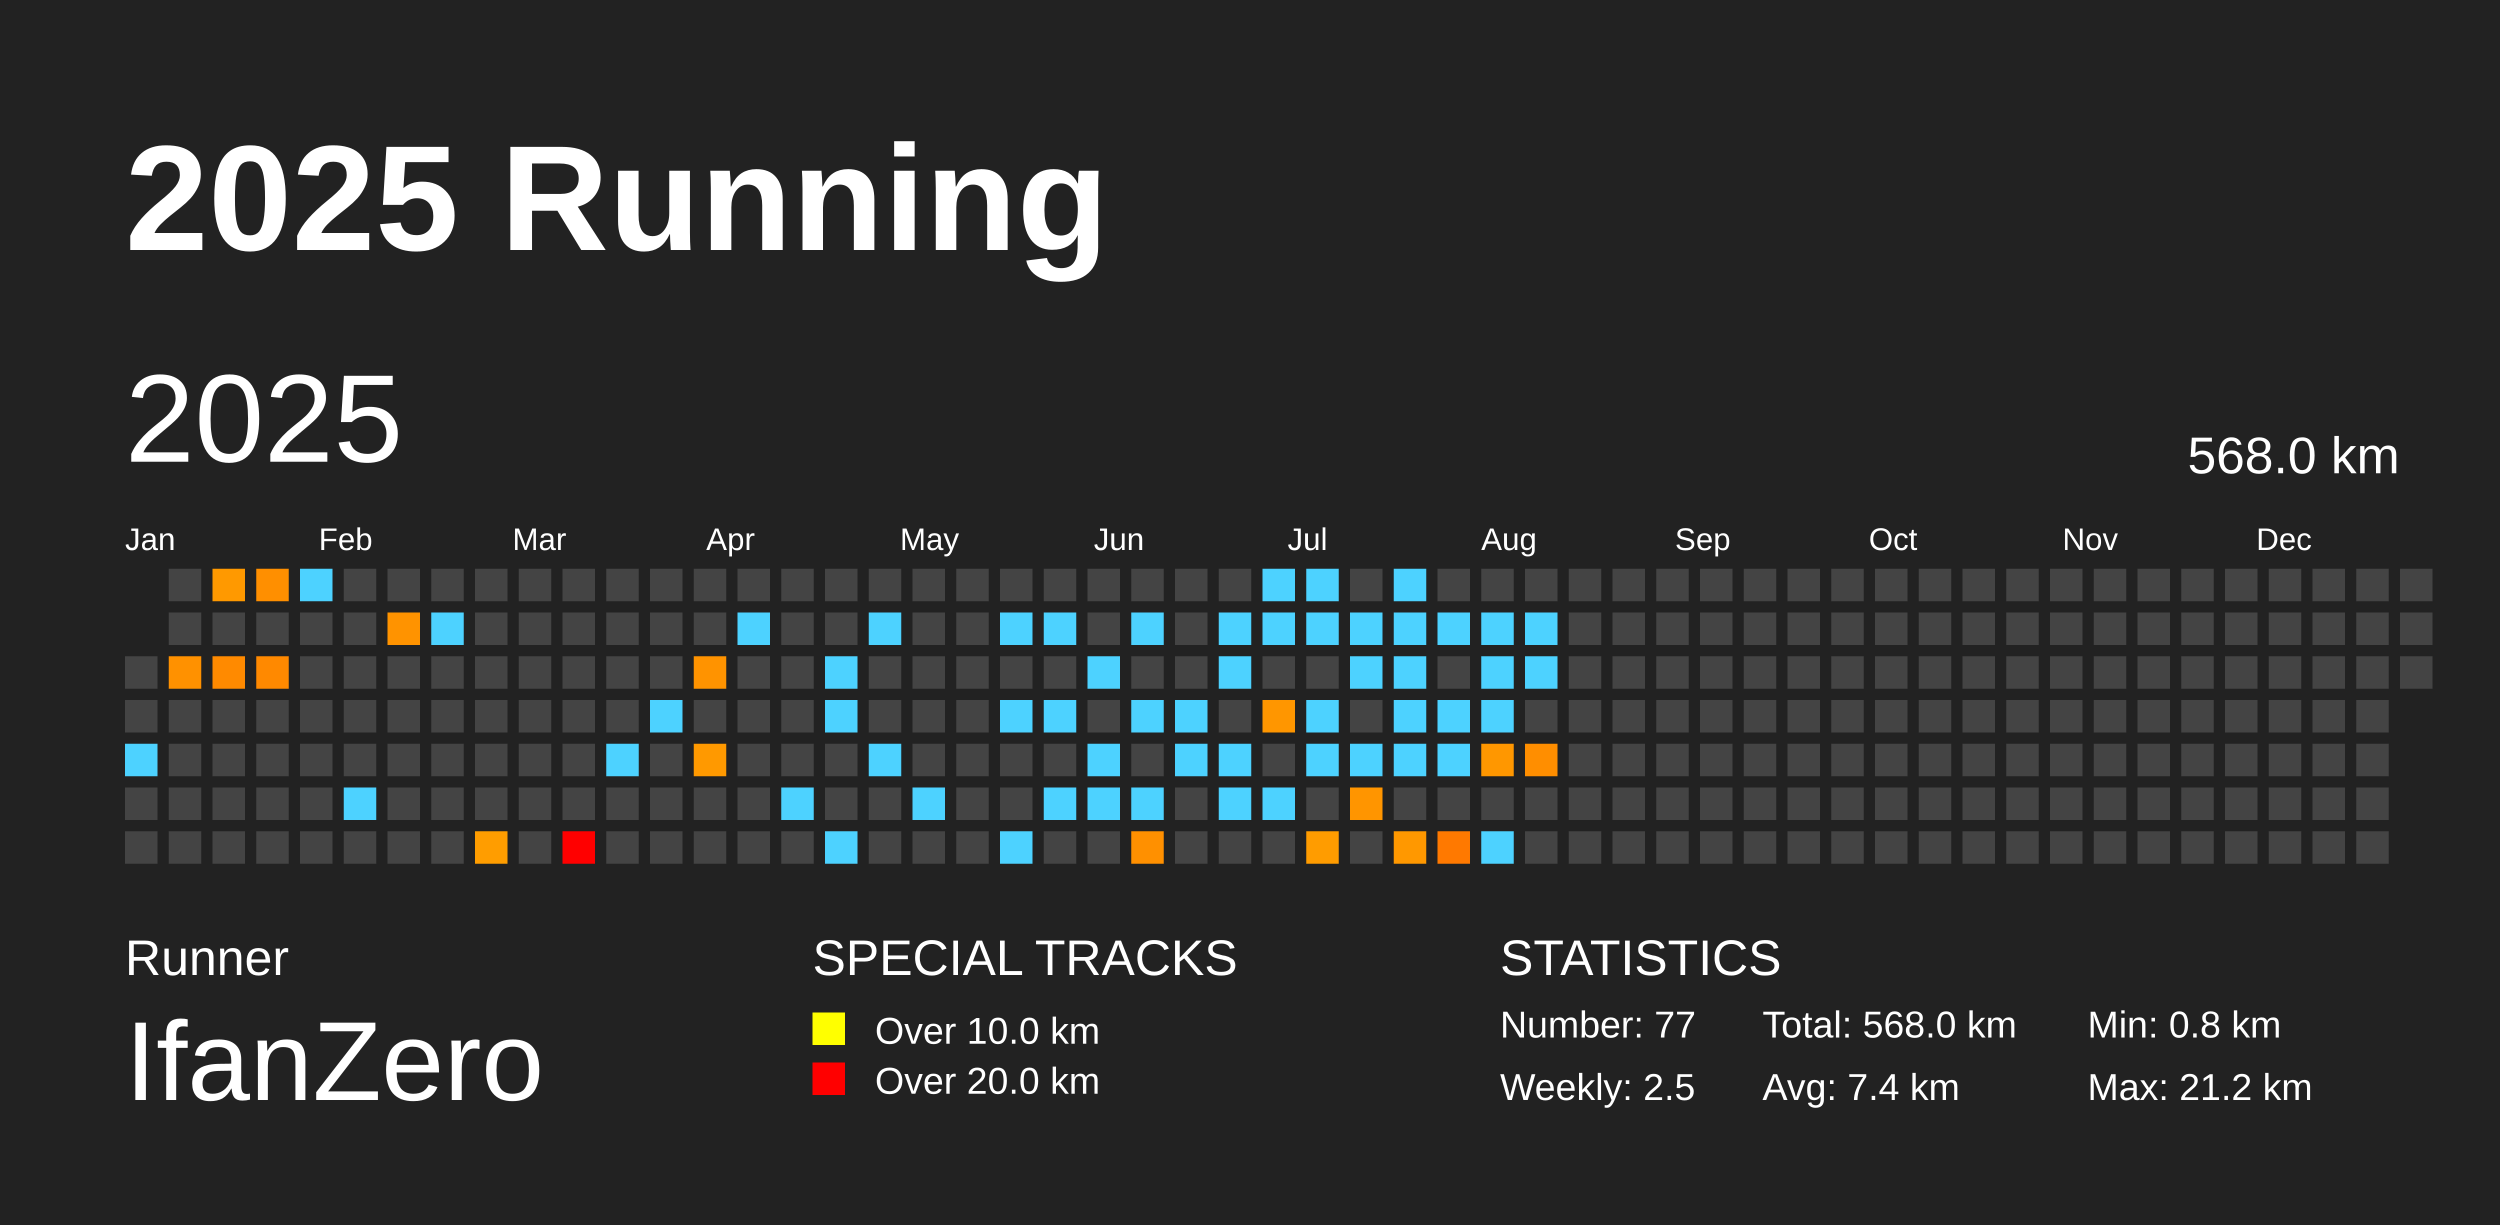
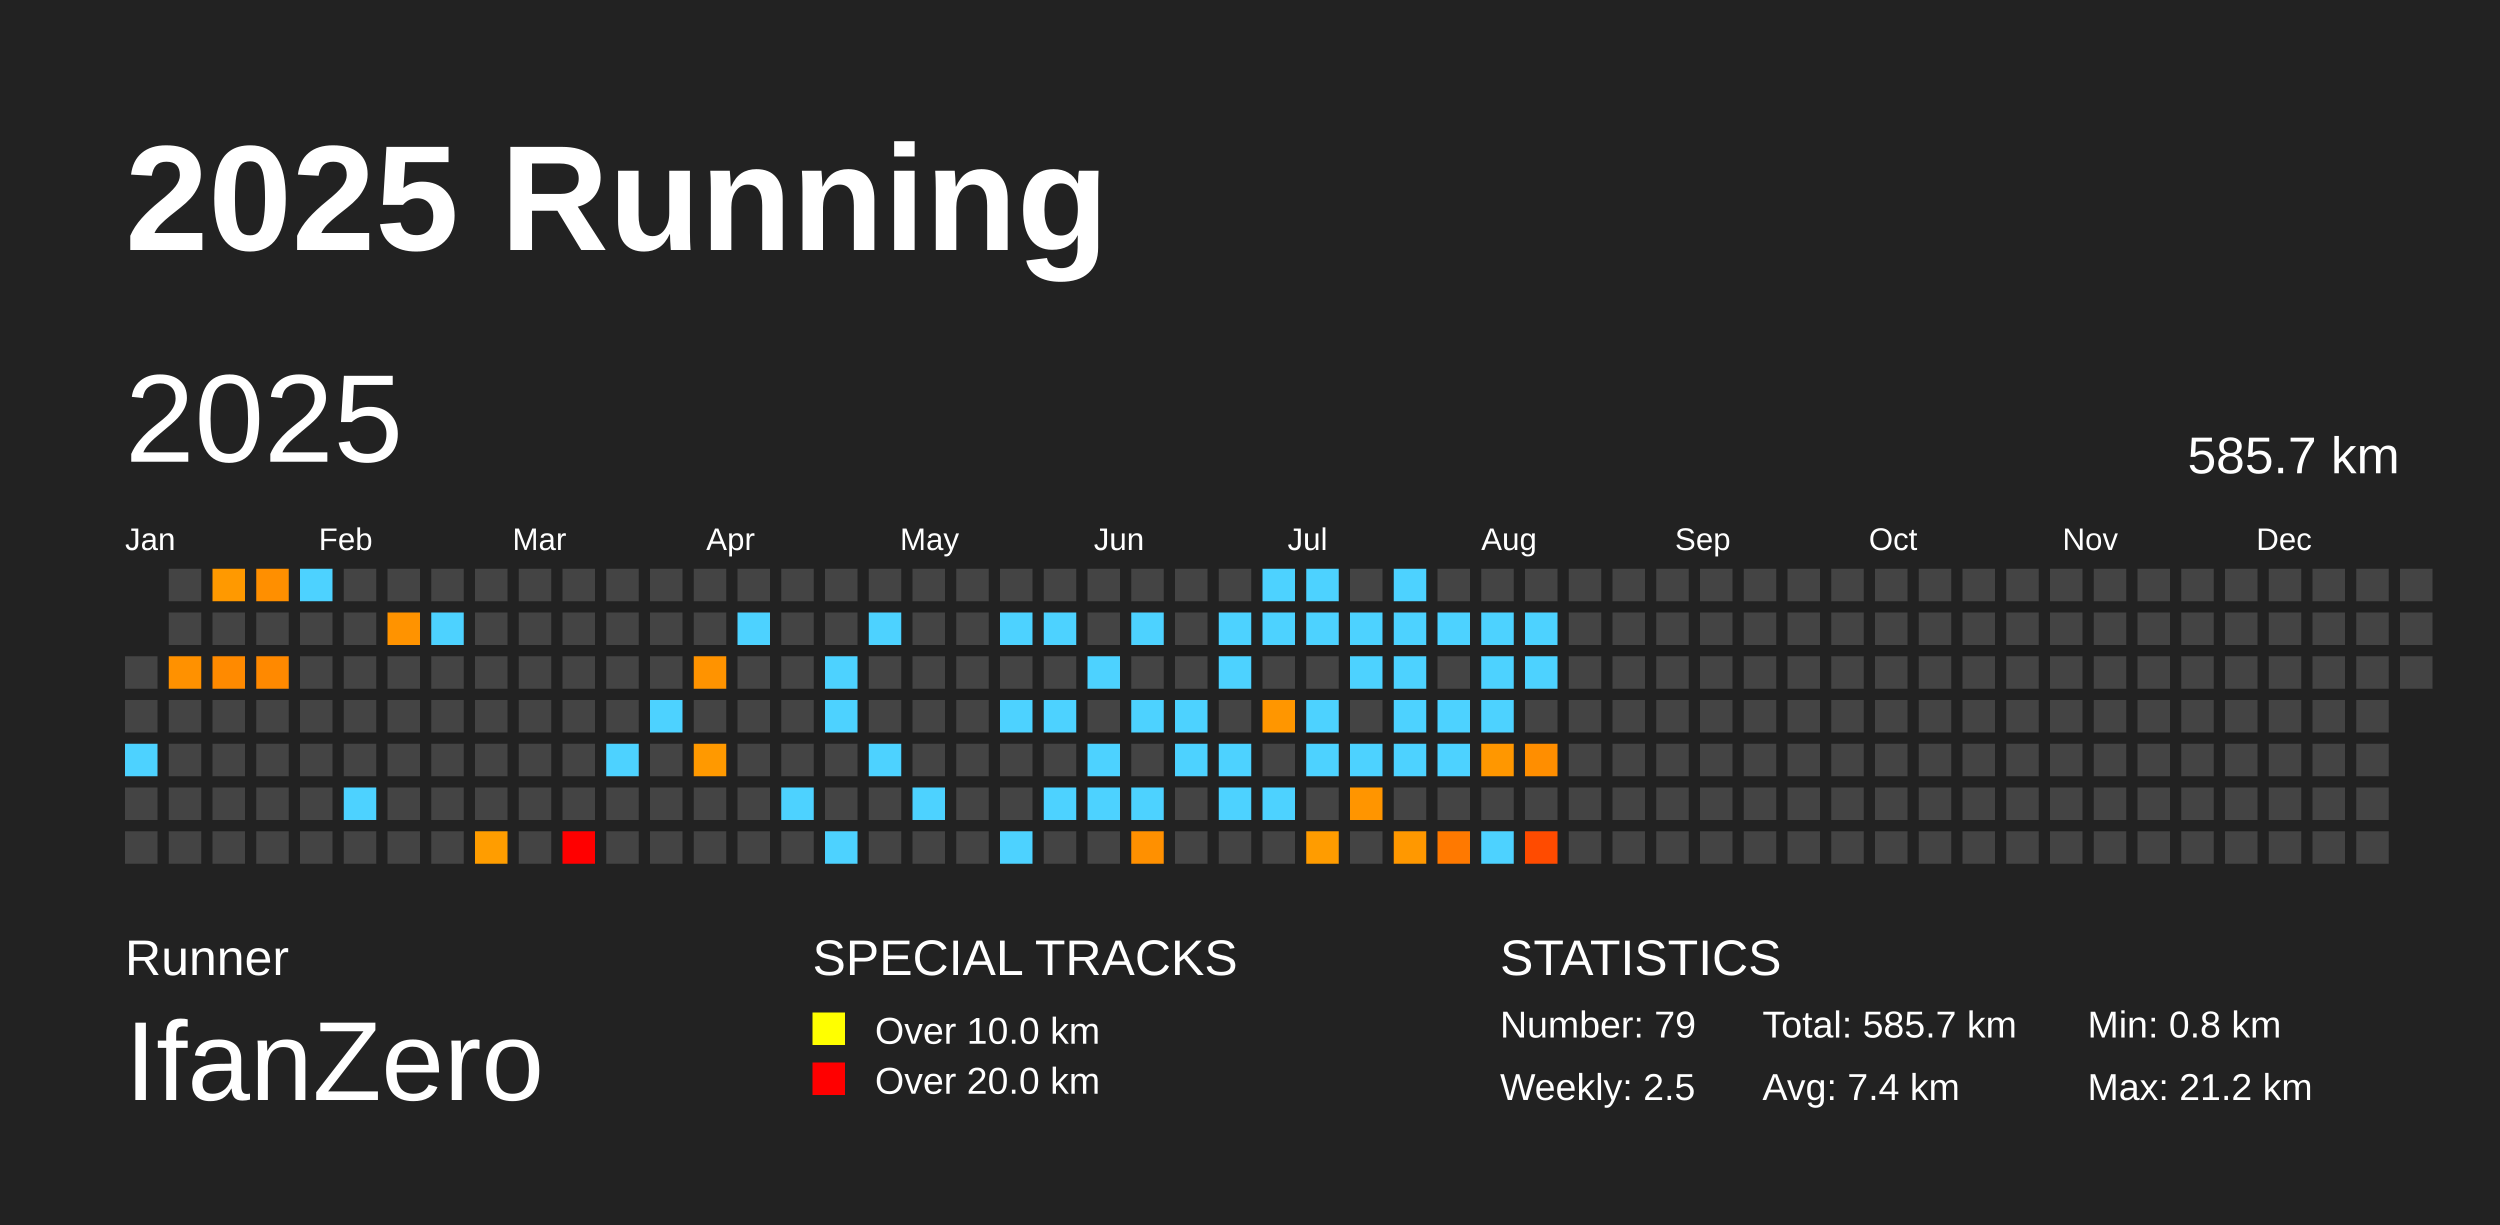
<svg xmlns="http://www.w3.org/2000/svg" baseProfile="full" height="98mm" version="1.1" viewBox="0,0,200,98" width="200mm">
  <defs />
  <rect fill="#222222" height="98" width="200" x="0" y="0" />
  <text fill="#FFFFFF" style="font-size:12px; font-family:Arial; font-weight:bold;" x="10" y="20">2025 Running</text>
  <text fill="#FFFFFF" style="font-size:4px; font-family:Arial" x="10" y="78">Runner</text>
  <text fill="#FFFFFF" style="font-size:9px; font-family:Arial" x="10" y="88">IfanZero</text>
  <text fill="#FFFFFF" style="font-size:4px; font-family:Arial" x="65" y="78">SPECIAL TRACKS</text>
  <rect fill="yellow" height="2.6" width="2.6" x="65" y="81" />
  <text fill="#FFFFFF" style="font-size:3px; font-family:Arial" x="70" y="83.5">Over 10.0 km</text>
  <rect fill="red" height="2.6" width="2.6" x="65" y="85" />
  <text fill="#FFFFFF" style="font-size:3px; font-family:Arial" x="70" y="87.5">Over 20.0 km</text>
  <text fill="#FFFFFF" style="font-size:4px; font-family:Arial" x="120" y="78">STATISTICS</text>
-   <text fill="#FFFFFF" style="font-size:3px; font-family:Arial" x="120" y="83">Number: 77</text>
+   <text fill="#FFFFFF" style="font-size:3px; font-family:Arial" x="120" y="83">Number: 79</text>
  <text fill="#FFFFFF" style="font-size:3px; font-family:Arial" x="120" y="88">Weekly: 2.5</text>
-   <text fill="#FFFFFF" style="font-size:3px; font-family:Arial" x="141" y="83">Total: 568.0 km</text>
+   <text fill="#FFFFFF" style="font-size:3px; font-family:Arial" x="141" y="83">Total: 585.7 km</text>
  <text fill="#FFFFFF" style="font-size:3px; font-family:Arial" x="141" y="88">Avg: 7.4 km</text>
  <text fill="#FFFFFF" style="font-size:3px; font-family:Arial" x="167" y="83">Min: 0.8 km</text>
  <text fill="#FFFFFF" style="font-size:3px; font-family:Arial" x="167" y="88">Max: 21.2 km</text>
  <text dominant-baseline="hanging" fill="#FFFFFF" style="font-size:10.0px; font-family:Arial;" x="10" y="30">2025</text>
-   <text dominant-baseline="hanging" fill="#FFFFFF" style="font-size:4.125px; font-family:Arial;" x="175" y="35">568.0 km</text>
+   <text dominant-baseline="hanging" fill="#FFFFFF" style="font-size:4.125px; font-family:Arial;" x="175" y="35">585.7 km</text>
  <text fill="#FFFFFF" style="font-size:2.5px; font-family:Arial" x="10.0" y="44">Jan</text>
  <text fill="#FFFFFF" style="font-size:2.5px; font-family:Arial" x="25.5" y="44">Feb</text>
  <text fill="#FFFFFF" style="font-size:2.5px; font-family:Arial" x="41.0" y="44">Mar</text>
  <text fill="#FFFFFF" style="font-size:2.5px; font-family:Arial" x="56.5" y="44">Apr</text>
  <text fill="#FFFFFF" style="font-size:2.5px; font-family:Arial" x="72.0" y="44">May</text>
  <text fill="#FFFFFF" style="font-size:2.5px; font-family:Arial" x="87.5" y="44">Jun</text>
  <text fill="#FFFFFF" style="font-size:2.5px; font-family:Arial" x="103.0" y="44">Jul</text>
  <text fill="#FFFFFF" style="font-size:2.5px; font-family:Arial" x="118.5" y="44">Aug</text>
  <text fill="#FFFFFF" style="font-size:2.5px; font-family:Arial" x="134.0" y="44">Sep</text>
  <text fill="#FFFFFF" style="font-size:2.5px; font-family:Arial" x="149.5" y="44">Oct</text>
  <text fill="#FFFFFF" style="font-size:2.5px; font-family:Arial" x="165.0" y="44">Nov</text>
  <text fill="#FFFFFF" style="font-size:2.5px; font-family:Arial" x="180.5" y="44">Dec</text>
  <rect fill="#444444" height="2.6" width="2.6" x="10.0" y="52.5" />
  <rect fill="#444444" height="2.6" width="2.6" x="10.0" y="56.0" />
  <rect fill="#4dd2ff" height="2.6" width="2.6" x="10.0" y="59.5" />
  <rect fill="#444444" height="2.6" width="2.6" x="10.0" y="63.0" />
  <rect fill="#444444" height="2.6" width="2.6" x="10.0" y="66.5" />
  <rect fill="#444444" height="2.6" width="2.6" x="13.5" y="45.5" />
  <rect fill="#444444" height="2.6" width="2.6" x="13.5" y="49.0" />
  <rect fill="#ff9100" height="2.6" width="2.6" x="13.5" y="52.5" />
  <rect fill="#444444" height="2.6" width="2.6" x="13.5" y="56.0" />
  <rect fill="#444444" height="2.6" width="2.6" x="13.5" y="59.5" />
  <rect fill="#444444" height="2.6" width="2.6" x="13.5" y="63.0" />
  <rect fill="#444444" height="2.6" width="2.6" x="13.5" y="66.5" />
  <rect fill="#ff9900" height="2.6" width="2.6" x="17.0" y="45.5" />
  <rect fill="#444444" height="2.6" width="2.6" x="17.0" y="49.0" />
  <rect fill="#ff8a00" height="2.6" width="2.6" x="17.0" y="52.5" />
  <rect fill="#444444" height="2.6" width="2.6" x="17.0" y="56.0" />
  <rect fill="#444444" height="2.6" width="2.6" x="17.0" y="59.5" />
  <rect fill="#444444" height="2.6" width="2.6" x="17.0" y="63.0" />
  <rect fill="#444444" height="2.6" width="2.6" x="17.0" y="66.5" />
  <rect fill="#ff8f00" height="2.6" width="2.6" x="20.5" y="45.5" />
  <rect fill="#444444" height="2.6" width="2.6" x="20.5" y="49.0" />
  <rect fill="#ff8900" height="2.6" width="2.6" x="20.5" y="52.5" />
  <rect fill="#444444" height="2.6" width="2.6" x="20.5" y="56.0" />
  <rect fill="#444444" height="2.6" width="2.6" x="20.5" y="59.5" />
  <rect fill="#444444" height="2.6" width="2.6" x="20.5" y="63.0" />
  <rect fill="#444444" height="2.6" width="2.6" x="20.5" y="66.5" />
  <rect fill="#4dd2ff" height="2.6" width="2.6" x="24.0" y="45.5" />
  <rect fill="#444444" height="2.6" width="2.6" x="24.0" y="49.0" />
  <rect fill="#444444" height="2.6" width="2.6" x="24.0" y="52.5" />
  <rect fill="#444444" height="2.6" width="2.6" x="24.0" y="56.0" />
  <rect fill="#444444" height="2.6" width="2.6" x="24.0" y="59.5" />
  <rect fill="#444444" height="2.6" width="2.6" x="24.0" y="63.0" />
  <rect fill="#444444" height="2.6" width="2.6" x="24.0" y="66.5" />
  <rect fill="#444444" height="2.6" width="2.6" x="27.5" y="45.5" />
  <rect fill="#444444" height="2.6" width="2.6" x="27.5" y="49.0" />
  <rect fill="#444444" height="2.6" width="2.6" x="27.5" y="52.5" />
  <rect fill="#444444" height="2.6" width="2.6" x="27.5" y="56.0" />
  <rect fill="#444444" height="2.6" width="2.6" x="27.5" y="59.5" />
  <rect fill="#4dd2ff" height="2.6" width="2.6" x="27.5" y="63.0" />
  <rect fill="#444444" height="2.6" width="2.6" x="27.5" y="66.5" />
  <rect fill="#444444" height="2.6" width="2.6" x="31.0" y="45.5" />
  <rect fill="#ff9300" height="2.6" width="2.6" x="31.0" y="49.0" />
  <rect fill="#444444" height="2.6" width="2.6" x="31.0" y="52.5" />
  <rect fill="#444444" height="2.6" width="2.6" x="31.0" y="56.0" />
  <rect fill="#444444" height="2.6" width="2.6" x="31.0" y="59.5" />
  <rect fill="#444444" height="2.6" width="2.6" x="31.0" y="63.0" />
  <rect fill="#444444" height="2.6" width="2.6" x="31.0" y="66.5" />
  <rect fill="#444444" height="2.6" width="2.6" x="34.5" y="45.5" />
  <rect fill="#4dd2ff" height="2.6" width="2.6" x="34.5" y="49.0" />
  <rect fill="#444444" height="2.6" width="2.6" x="34.5" y="52.5" />
  <rect fill="#444444" height="2.6" width="2.6" x="34.5" y="56.0" />
  <rect fill="#444444" height="2.6" width="2.6" x="34.5" y="59.5" />
  <rect fill="#444444" height="2.6" width="2.6" x="34.5" y="63.0" />
  <rect fill="#444444" height="2.6" width="2.6" x="34.5" y="66.5" />
  <rect fill="#444444" height="2.6" width="2.6" x="38.0" y="45.5" />
  <rect fill="#444444" height="2.6" width="2.6" x="38.0" y="49.0" />
  <rect fill="#444444" height="2.6" width="2.6" x="38.0" y="52.5" />
  <rect fill="#444444" height="2.6" width="2.6" x="38.0" y="56.0" />
  <rect fill="#444444" height="2.6" width="2.6" x="38.0" y="59.5" />
  <rect fill="#444444" height="2.6" width="2.6" x="38.0" y="63.0" />
  <rect fill="#ff9d00" height="2.6" width="2.6" x="38.0" y="66.5" />
  <rect fill="#444444" height="2.6" width="2.6" x="41.5" y="45.5" />
  <rect fill="#444444" height="2.6" width="2.6" x="41.5" y="49.0" />
  <rect fill="#444444" height="2.6" width="2.6" x="41.5" y="52.5" />
  <rect fill="#444444" height="2.6" width="2.6" x="41.5" y="56.0" />
  <rect fill="#444444" height="2.6" width="2.6" x="41.5" y="59.5" />
  <rect fill="#444444" height="2.6" width="2.6" x="41.5" y="63.0" />
  <rect fill="#444444" height="2.6" width="2.6" x="41.5" y="66.5" />
  <rect fill="#444444" height="2.6" width="2.6" x="45.0" y="45.5" />
  <rect fill="#444444" height="2.6" width="2.6" x="45.0" y="49.0" />
  <rect fill="#444444" height="2.6" width="2.6" x="45.0" y="52.5" />
  <rect fill="#444444" height="2.6" width="2.6" x="45.0" y="56.0" />
  <rect fill="#444444" height="2.6" width="2.6" x="45.0" y="59.5" />
  <rect fill="#444444" height="2.6" width="2.6" x="45.0" y="63.0" />
  <rect fill="red" height="2.6" width="2.6" x="45.0" y="66.5" />
  <rect fill="#444444" height="2.6" width="2.6" x="48.5" y="45.5" />
  <rect fill="#444444" height="2.6" width="2.6" x="48.5" y="49.0" />
  <rect fill="#444444" height="2.6" width="2.6" x="48.5" y="52.5" />
  <rect fill="#444444" height="2.6" width="2.6" x="48.5" y="56.0" />
  <rect fill="#4dd2ff" height="2.6" width="2.6" x="48.5" y="59.5" />
  <rect fill="#444444" height="2.6" width="2.6" x="48.5" y="63.0" />
  <rect fill="#444444" height="2.6" width="2.6" x="48.5" y="66.5" />
  <rect fill="#444444" height="2.6" width="2.6" x="52.0" y="45.5" />
  <rect fill="#444444" height="2.6" width="2.6" x="52.0" y="49.0" />
  <rect fill="#444444" height="2.6" width="2.6" x="52.0" y="52.5" />
  <rect fill="#4dd2ff" height="2.6" width="2.6" x="52.0" y="56.0" />
  <rect fill="#444444" height="2.6" width="2.6" x="52.0" y="59.5" />
  <rect fill="#444444" height="2.6" width="2.6" x="52.0" y="63.0" />
  <rect fill="#444444" height="2.6" width="2.6" x="52.0" y="66.5" />
  <rect fill="#444444" height="2.6" width="2.6" x="55.5" y="45.5" />
  <rect fill="#444444" height="2.6" width="2.6" x="55.5" y="49.0" />
  <rect fill="#ff9300" height="2.6" width="2.6" x="55.5" y="52.5" />
  <rect fill="#444444" height="2.6" width="2.6" x="55.5" y="56.0" />
  <rect fill="#ff9900" height="2.6" width="2.6" x="55.5" y="59.5" />
  <rect fill="#444444" height="2.6" width="2.6" x="55.5" y="63.0" />
  <rect fill="#444444" height="2.6" width="2.6" x="55.5" y="66.5" />
  <rect fill="#444444" height="2.6" width="2.6" x="59.0" y="45.5" />
  <rect fill="#4dd2ff" height="2.6" width="2.6" x="59.0" y="49.0" />
  <rect fill="#444444" height="2.6" width="2.6" x="59.0" y="52.5" />
  <rect fill="#444444" height="2.6" width="2.6" x="59.0" y="56.0" />
  <rect fill="#444444" height="2.6" width="2.6" x="59.0" y="59.5" />
  <rect fill="#444444" height="2.6" width="2.6" x="59.0" y="63.0" />
  <rect fill="#444444" height="2.6" width="2.6" x="59.0" y="66.5" />
  <rect fill="#444444" height="2.6" width="2.6" x="62.5" y="45.5" />
  <rect fill="#444444" height="2.6" width="2.6" x="62.5" y="49.0" />
  <rect fill="#444444" height="2.6" width="2.6" x="62.5" y="52.5" />
  <rect fill="#444444" height="2.6" width="2.6" x="62.5" y="56.0" />
  <rect fill="#444444" height="2.6" width="2.6" x="62.5" y="59.5" />
  <rect fill="#4dd2ff" height="2.6" width="2.6" x="62.5" y="63.0" />
  <rect fill="#444444" height="2.6" width="2.6" x="62.5" y="66.5" />
  <rect fill="#444444" height="2.6" width="2.6" x="66.0" y="45.5" />
  <rect fill="#444444" height="2.6" width="2.6" x="66.0" y="49.0" />
  <rect fill="#4dd2ff" height="2.6" width="2.6" x="66.0" y="52.5" />
  <rect fill="#4dd2ff" height="2.6" width="2.6" x="66.0" y="56.0" />
  <rect fill="#444444" height="2.6" width="2.6" x="66.0" y="59.5" />
  <rect fill="#444444" height="2.6" width="2.6" x="66.0" y="63.0" />
  <rect fill="#4dd2ff" height="2.6" width="2.6" x="66.0" y="66.5" />
  <rect fill="#444444" height="2.6" width="2.6" x="69.5" y="45.5" />
  <rect fill="#4dd2ff" height="2.6" width="2.6" x="69.5" y="49.0" />
  <rect fill="#444444" height="2.6" width="2.6" x="69.5" y="52.5" />
  <rect fill="#444444" height="2.6" width="2.6" x="69.5" y="56.0" />
  <rect fill="#4dd2ff" height="2.6" width="2.6" x="69.5" y="59.5" />
  <rect fill="#444444" height="2.6" width="2.6" x="69.5" y="63.0" />
  <rect fill="#444444" height="2.6" width="2.6" x="69.5" y="66.5" />
  <rect fill="#444444" height="2.6" width="2.6" x="73.0" y="45.5" />
  <rect fill="#444444" height="2.6" width="2.6" x="73.0" y="49.0" />
  <rect fill="#444444" height="2.6" width="2.6" x="73.0" y="52.5" />
  <rect fill="#444444" height="2.6" width="2.6" x="73.0" y="56.0" />
  <rect fill="#444444" height="2.6" width="2.6" x="73.0" y="59.5" />
  <rect fill="#4dd2ff" height="2.6" width="2.6" x="73.0" y="63.0" />
  <rect fill="#444444" height="2.6" width="2.6" x="73.0" y="66.5" />
  <rect fill="#444444" height="2.6" width="2.6" x="76.5" y="45.5" />
  <rect fill="#444444" height="2.6" width="2.6" x="76.5" y="49.0" />
  <rect fill="#444444" height="2.6" width="2.6" x="76.5" y="52.5" />
  <rect fill="#444444" height="2.6" width="2.6" x="76.5" y="56.0" />
  <rect fill="#444444" height="2.6" width="2.6" x="76.5" y="59.5" />
  <rect fill="#444444" height="2.6" width="2.6" x="76.5" y="63.0" />
  <rect fill="#444444" height="2.6" width="2.6" x="76.5" y="66.5" />
  <rect fill="#444444" height="2.6" width="2.6" x="80.0" y="45.5" />
  <rect fill="#4dd2ff" height="2.6" width="2.6" x="80.0" y="49.0" />
  <rect fill="#444444" height="2.6" width="2.6" x="80.0" y="52.5" />
  <rect fill="#4dd2ff" height="2.6" width="2.6" x="80.0" y="56.0" />
  <rect fill="#444444" height="2.6" width="2.6" x="80.0" y="59.5" />
  <rect fill="#444444" height="2.6" width="2.6" x="80.0" y="63.0" />
  <rect fill="#4dd2ff" height="2.6" width="2.6" x="80.0" y="66.5" />
  <rect fill="#444444" height="2.6" width="2.6" x="83.5" y="45.5" />
  <rect fill="#4dd2ff" height="2.6" width="2.6" x="83.5" y="49.0" />
  <rect fill="#444444" height="2.6" width="2.6" x="83.5" y="52.5" />
  <rect fill="#4dd2ff" height="2.6" width="2.6" x="83.5" y="56.0" />
  <rect fill="#444444" height="2.6" width="2.6" x="83.5" y="59.5" />
  <rect fill="#4dd2ff" height="2.6" width="2.6" x="83.5" y="63.0" />
  <rect fill="#444444" height="2.6" width="2.6" x="83.5" y="66.5" />
  <rect fill="#444444" height="2.6" width="2.6" x="87.0" y="45.5" />
  <rect fill="#444444" height="2.6" width="2.6" x="87.0" y="49.0" />
  <rect fill="#4dd2ff" height="2.6" width="2.6" x="87.0" y="52.5" />
  <rect fill="#444444" height="2.6" width="2.6" x="87.0" y="56.0" />
  <rect fill="#4dd2ff" height="2.6" width="2.6" x="87.0" y="59.5" />
  <rect fill="#4dd2ff" height="2.6" width="2.6" x="87.0" y="63.0" />
  <rect fill="#444444" height="2.6" width="2.6" x="87.0" y="66.5" />
  <rect fill="#444444" height="2.6" width="2.6" x="90.5" y="45.5" />
  <rect fill="#4dd2ff" height="2.6" width="2.6" x="90.5" y="49.0" />
  <rect fill="#444444" height="2.6" width="2.6" x="90.5" y="52.5" />
  <rect fill="#4dd2ff" height="2.6" width="2.6" x="90.5" y="56.0" />
  <rect fill="#444444" height="2.6" width="2.6" x="90.5" y="59.5" />
  <rect fill="#4dd2ff" height="2.6" width="2.6" x="90.5" y="63.0" />
  <rect fill="#ff9000" height="2.6" width="2.6" x="90.5" y="66.5" />
  <rect fill="#444444" height="2.6" width="2.6" x="94.0" y="45.5" />
  <rect fill="#444444" height="2.6" width="2.6" x="94.0" y="49.0" />
  <rect fill="#444444" height="2.6" width="2.6" x="94.0" y="52.5" />
  <rect fill="#4dd2ff" height="2.6" width="2.6" x="94.0" y="56.0" />
  <rect fill="#4dd2ff" height="2.6" width="2.6" x="94.0" y="59.5" />
  <rect fill="#444444" height="2.6" width="2.6" x="94.0" y="63.0" />
  <rect fill="#444444" height="2.6" width="2.6" x="94.0" y="66.5" />
  <rect fill="#444444" height="2.6" width="2.6" x="97.5" y="45.5" />
  <rect fill="#4dd2ff" height="2.6" width="2.6" x="97.5" y="49.0" />
  <rect fill="#4dd2ff" height="2.6" width="2.6" x="97.5" y="52.5" />
  <rect fill="#444444" height="2.6" width="2.6" x="97.5" y="56.0" />
  <rect fill="#4dd2ff" height="2.6" width="2.6" x="97.5" y="59.5" />
  <rect fill="#4dd2ff" height="2.6" width="2.6" x="97.5" y="63.0" />
  <rect fill="#444444" height="2.6" width="2.6" x="97.5" y="66.5" />
  <rect fill="#4dd2ff" height="2.6" width="2.6" x="101.0" y="45.5" />
  <rect fill="#4dd2ff" height="2.6" width="2.6" x="101.0" y="49.0" />
  <rect fill="#444444" height="2.6" width="2.6" x="101.0" y="52.5" />
  <rect fill="#ff9600" height="2.6" width="2.6" x="101.0" y="56.0" />
  <rect fill="#444444" height="2.6" width="2.6" x="101.0" y="59.5" />
  <rect fill="#4dd2ff" height="2.6" width="2.6" x="101.0" y="63.0" />
  <rect fill="#444444" height="2.6" width="2.6" x="101.0" y="66.5" />
  <rect fill="#4dd2ff" height="2.6" width="2.6" x="104.5" y="45.5" />
  <rect fill="#4dd2ff" height="2.6" width="2.6" x="104.5" y="49.0" />
  <rect fill="#444444" height="2.6" width="2.6" x="104.5" y="52.5" />
  <rect fill="#4dd2ff" height="2.6" width="2.6" x="104.5" y="56.0" />
  <rect fill="#4dd2ff" height="2.6" width="2.6" x="104.5" y="59.5" />
  <rect fill="#444444" height="2.6" width="2.6" x="104.5" y="63.0" />
  <rect fill="#ff9c00" height="2.6" width="2.6" x="104.5" y="66.5" />
  <rect fill="#444444" height="2.6" width="2.6" x="108.0" y="45.5" />
  <rect fill="#4dd2ff" height="2.6" width="2.6" x="108.0" y="49.0" />
  <rect fill="#4dd2ff" height="2.6" width="2.6" x="108.0" y="52.5" />
  <rect fill="#444444" height="2.6" width="2.6" x="108.0" y="56.0" />
  <rect fill="#4dd2ff" height="2.6" width="2.6" x="108.0" y="59.5" />
  <rect fill="#ff9500" height="2.6" width="2.6" x="108.0" y="63.0" />
  <rect fill="#444444" height="2.6" width="2.6" x="108.0" y="66.5" />
  <rect fill="#4dd2ff" height="2.6" width="2.6" x="111.5" y="45.5" />
  <rect fill="#4dd2ff" height="2.6" width="2.6" x="111.5" y="49.0" />
  <rect fill="#4dd2ff" height="2.6" width="2.6" x="111.5" y="52.5" />
  <rect fill="#4dd2ff" height="2.6" width="2.6" x="111.5" y="56.0" />
  <rect fill="#4dd2ff" height="2.6" width="2.6" x="111.5" y="59.5" />
  <rect fill="#444444" height="2.6" width="2.6" x="111.5" y="63.0" />
  <rect fill="#ff9800" height="2.6" width="2.6" x="111.5" y="66.5" />
  <rect fill="#444444" height="2.6" width="2.6" x="115.0" y="45.5" />
  <rect fill="#4dd2ff" height="2.6" width="2.6" x="115.0" y="49.0" />
  <rect fill="#444444" height="2.6" width="2.6" x="115.0" y="52.5" />
  <rect fill="#4dd2ff" height="2.6" width="2.6" x="115.0" y="56.0" />
  <rect fill="#4dd2ff" height="2.6" width="2.6" x="115.0" y="59.5" />
  <rect fill="#444444" height="2.6" width="2.6" x="115.0" y="63.0" />
  <rect fill="#ff7900" height="2.6" width="2.6" x="115.0" y="66.5" />
  <rect fill="#444444" height="2.6" width="2.6" x="118.5" y="45.5" />
  <rect fill="#4dd2ff" height="2.6" width="2.6" x="118.5" y="49.0" />
  <rect fill="#4dd2ff" height="2.6" width="2.6" x="118.5" y="52.5" />
  <rect fill="#4dd2ff" height="2.6" width="2.6" x="118.5" y="56.0" />
  <rect fill="#ff9700" height="2.6" width="2.6" x="118.5" y="59.5" />
  <rect fill="#444444" height="2.6" width="2.6" x="118.5" y="63.0" />
  <rect fill="#4dd2ff" height="2.6" width="2.6" x="118.5" y="66.5" />
  <rect fill="#444444" height="2.6" width="2.6" x="122.0" y="45.5" />
  <rect fill="#4dd2ff" height="2.6" width="2.6" x="122.0" y="49.0" />
  <rect fill="#4dd2ff" height="2.6" width="2.6" x="122.0" y="52.5" />
  <rect fill="#444444" height="2.6" width="2.6" x="122.0" y="56.0" />
  <rect fill="#ff8e00" height="2.6" width="2.6" x="122.0" y="59.5" />
  <rect fill="#444444" height="2.6" width="2.6" x="122.0" y="63.0" />
-   <rect fill="#444444" height="2.6" width="2.6" x="122.0" y="66.5" />
+   <rect fill="#ff4b00" height="2.6" width="2.6" x="122.0" y="66.5" />
  <rect fill="#444444" height="2.6" width="2.6" x="125.5" y="45.5" />
  <rect fill="#444444" height="2.6" width="2.6" x="125.5" y="49.0" />
  <rect fill="#444444" height="2.6" width="2.6" x="125.5" y="52.5" />
  <rect fill="#444444" height="2.6" width="2.6" x="125.5" y="56.0" />
  <rect fill="#444444" height="2.6" width="2.6" x="125.5" y="59.5" />
  <rect fill="#444444" height="2.6" width="2.6" x="125.5" y="63.0" />
  <rect fill="#444444" height="2.6" width="2.6" x="125.5" y="66.5" />
  <rect fill="#444444" height="2.6" width="2.6" x="129.0" y="45.5" />
  <rect fill="#444444" height="2.6" width="2.6" x="129.0" y="49.0" />
  <rect fill="#444444" height="2.6" width="2.6" x="129.0" y="52.5" />
  <rect fill="#444444" height="2.6" width="2.6" x="129.0" y="56.0" />
  <rect fill="#444444" height="2.6" width="2.6" x="129.0" y="59.5" />
  <rect fill="#444444" height="2.6" width="2.6" x="129.0" y="63.0" />
  <rect fill="#444444" height="2.6" width="2.6" x="129.0" y="66.5" />
  <rect fill="#444444" height="2.6" width="2.6" x="132.5" y="45.5" />
  <rect fill="#444444" height="2.6" width="2.6" x="132.5" y="49.0" />
  <rect fill="#444444" height="2.6" width="2.6" x="132.5" y="52.5" />
  <rect fill="#444444" height="2.6" width="2.6" x="132.5" y="56.0" />
  <rect fill="#444444" height="2.6" width="2.6" x="132.5" y="59.5" />
  <rect fill="#444444" height="2.6" width="2.6" x="132.5" y="63.0" />
  <rect fill="#444444" height="2.6" width="2.6" x="132.5" y="66.5" />
  <rect fill="#444444" height="2.6" width="2.6" x="136.0" y="45.5" />
  <rect fill="#444444" height="2.6" width="2.6" x="136.0" y="49.0" />
  <rect fill="#444444" height="2.6" width="2.6" x="136.0" y="52.5" />
  <rect fill="#444444" height="2.6" width="2.6" x="136.0" y="56.0" />
  <rect fill="#444444" height="2.6" width="2.6" x="136.0" y="59.5" />
  <rect fill="#444444" height="2.6" width="2.6" x="136.0" y="63.0" />
  <rect fill="#444444" height="2.6" width="2.6" x="136.0" y="66.5" />
  <rect fill="#444444" height="2.6" width="2.6" x="139.5" y="45.5" />
  <rect fill="#444444" height="2.6" width="2.6" x="139.5" y="49.0" />
  <rect fill="#444444" height="2.6" width="2.6" x="139.5" y="52.5" />
  <rect fill="#444444" height="2.6" width="2.6" x="139.5" y="56.0" />
  <rect fill="#444444" height="2.6" width="2.6" x="139.5" y="59.5" />
  <rect fill="#444444" height="2.6" width="2.6" x="139.5" y="63.0" />
  <rect fill="#444444" height="2.6" width="2.6" x="139.5" y="66.5" />
  <rect fill="#444444" height="2.6" width="2.6" x="143.0" y="45.5" />
  <rect fill="#444444" height="2.6" width="2.6" x="143.0" y="49.0" />
  <rect fill="#444444" height="2.6" width="2.6" x="143.0" y="52.5" />
  <rect fill="#444444" height="2.6" width="2.6" x="143.0" y="56.0" />
  <rect fill="#444444" height="2.6" width="2.6" x="143.0" y="59.5" />
  <rect fill="#444444" height="2.6" width="2.6" x="143.0" y="63.0" />
  <rect fill="#444444" height="2.6" width="2.6" x="143.0" y="66.5" />
  <rect fill="#444444" height="2.6" width="2.6" x="146.5" y="45.5" />
  <rect fill="#444444" height="2.6" width="2.6" x="146.5" y="49.0" />
  <rect fill="#444444" height="2.6" width="2.6" x="146.5" y="52.5" />
  <rect fill="#444444" height="2.6" width="2.6" x="146.5" y="56.0" />
  <rect fill="#444444" height="2.6" width="2.6" x="146.5" y="59.5" />
  <rect fill="#444444" height="2.6" width="2.6" x="146.5" y="63.0" />
  <rect fill="#444444" height="2.6" width="2.6" x="146.5" y="66.5" />
  <rect fill="#444444" height="2.6" width="2.6" x="150.0" y="45.5" />
  <rect fill="#444444" height="2.6" width="2.6" x="150.0" y="49.0" />
  <rect fill="#444444" height="2.6" width="2.6" x="150.0" y="52.5" />
  <rect fill="#444444" height="2.6" width="2.6" x="150.0" y="56.0" />
  <rect fill="#444444" height="2.6" width="2.6" x="150.0" y="59.5" />
  <rect fill="#444444" height="2.6" width="2.6" x="150.0" y="63.0" />
  <rect fill="#444444" height="2.6" width="2.6" x="150.0" y="66.5" />
  <rect fill="#444444" height="2.6" width="2.6" x="153.5" y="45.5" />
  <rect fill="#444444" height="2.6" width="2.6" x="153.5" y="49.0" />
  <rect fill="#444444" height="2.6" width="2.6" x="153.5" y="52.5" />
  <rect fill="#444444" height="2.6" width="2.6" x="153.5" y="56.0" />
  <rect fill="#444444" height="2.6" width="2.6" x="153.5" y="59.5" />
  <rect fill="#444444" height="2.6" width="2.6" x="153.5" y="63.0" />
  <rect fill="#444444" height="2.6" width="2.6" x="153.5" y="66.5" />
  <rect fill="#444444" height="2.6" width="2.6" x="157.0" y="45.5" />
  <rect fill="#444444" height="2.6" width="2.6" x="157.0" y="49.0" />
  <rect fill="#444444" height="2.6" width="2.6" x="157.0" y="52.5" />
  <rect fill="#444444" height="2.6" width="2.6" x="157.0" y="56.0" />
  <rect fill="#444444" height="2.6" width="2.6" x="157.0" y="59.5" />
  <rect fill="#444444" height="2.6" width="2.6" x="157.0" y="63.0" />
  <rect fill="#444444" height="2.6" width="2.6" x="157.0" y="66.5" />
  <rect fill="#444444" height="2.6" width="2.6" x="160.5" y="45.5" />
  <rect fill="#444444" height="2.6" width="2.6" x="160.5" y="49.0" />
  <rect fill="#444444" height="2.6" width="2.6" x="160.5" y="52.5" />
  <rect fill="#444444" height="2.6" width="2.6" x="160.5" y="56.0" />
  <rect fill="#444444" height="2.6" width="2.6" x="160.5" y="59.5" />
  <rect fill="#444444" height="2.6" width="2.6" x="160.5" y="63.0" />
  <rect fill="#444444" height="2.6" width="2.6" x="160.5" y="66.5" />
  <rect fill="#444444" height="2.6" width="2.6" x="164.0" y="45.5" />
  <rect fill="#444444" height="2.6" width="2.6" x="164.0" y="49.0" />
  <rect fill="#444444" height="2.6" width="2.6" x="164.0" y="52.5" />
  <rect fill="#444444" height="2.6" width="2.6" x="164.0" y="56.0" />
  <rect fill="#444444" height="2.6" width="2.6" x="164.0" y="59.5" />
  <rect fill="#444444" height="2.6" width="2.6" x="164.0" y="63.0" />
  <rect fill="#444444" height="2.6" width="2.6" x="164.0" y="66.5" />
  <rect fill="#444444" height="2.6" width="2.6" x="167.5" y="45.5" />
  <rect fill="#444444" height="2.6" width="2.6" x="167.5" y="49.0" />
  <rect fill="#444444" height="2.6" width="2.6" x="167.5" y="52.5" />
  <rect fill="#444444" height="2.6" width="2.6" x="167.5" y="56.0" />
  <rect fill="#444444" height="2.6" width="2.6" x="167.5" y="59.5" />
  <rect fill="#444444" height="2.6" width="2.6" x="167.5" y="63.0" />
  <rect fill="#444444" height="2.6" width="2.6" x="167.5" y="66.5" />
  <rect fill="#444444" height="2.6" width="2.6" x="171.0" y="45.5" />
  <rect fill="#444444" height="2.6" width="2.6" x="171.0" y="49.0" />
  <rect fill="#444444" height="2.6" width="2.6" x="171.0" y="52.5" />
  <rect fill="#444444" height="2.6" width="2.6" x="171.0" y="56.0" />
  <rect fill="#444444" height="2.6" width="2.6" x="171.0" y="59.5" />
  <rect fill="#444444" height="2.6" width="2.6" x="171.0" y="63.0" />
  <rect fill="#444444" height="2.6" width="2.6" x="171.0" y="66.5" />
  <rect fill="#444444" height="2.6" width="2.6" x="174.5" y="45.5" />
  <rect fill="#444444" height="2.6" width="2.6" x="174.5" y="49.0" />
  <rect fill="#444444" height="2.6" width="2.6" x="174.5" y="52.5" />
  <rect fill="#444444" height="2.6" width="2.6" x="174.5" y="56.0" />
  <rect fill="#444444" height="2.6" width="2.6" x="174.5" y="59.5" />
  <rect fill="#444444" height="2.6" width="2.6" x="174.5" y="63.0" />
  <rect fill="#444444" height="2.6" width="2.6" x="174.5" y="66.5" />
  <rect fill="#444444" height="2.6" width="2.6" x="178.0" y="45.5" />
  <rect fill="#444444" height="2.6" width="2.6" x="178.0" y="49.0" />
  <rect fill="#444444" height="2.6" width="2.6" x="178.0" y="52.5" />
  <rect fill="#444444" height="2.6" width="2.6" x="178.0" y="56.0" />
  <rect fill="#444444" height="2.6" width="2.6" x="178.0" y="59.5" />
  <rect fill="#444444" height="2.6" width="2.6" x="178.0" y="63.0" />
  <rect fill="#444444" height="2.6" width="2.6" x="178.0" y="66.5" />
  <rect fill="#444444" height="2.6" width="2.6" x="181.5" y="45.5" />
  <rect fill="#444444" height="2.6" width="2.6" x="181.5" y="49.0" />
  <rect fill="#444444" height="2.6" width="2.6" x="181.5" y="52.5" />
  <rect fill="#444444" height="2.6" width="2.6" x="181.5" y="56.0" />
  <rect fill="#444444" height="2.6" width="2.6" x="181.5" y="59.5" />
  <rect fill="#444444" height="2.6" width="2.6" x="181.5" y="63.0" />
  <rect fill="#444444" height="2.6" width="2.6" x="181.5" y="66.5" />
  <rect fill="#444444" height="2.6" width="2.6" x="185.0" y="45.5" />
  <rect fill="#444444" height="2.6" width="2.6" x="185.0" y="49.0" />
  <rect fill="#444444" height="2.6" width="2.6" x="185.0" y="52.5" />
  <rect fill="#444444" height="2.6" width="2.6" x="185.0" y="56.0" />
  <rect fill="#444444" height="2.6" width="2.6" x="185.0" y="59.5" />
  <rect fill="#444444" height="2.6" width="2.6" x="185.0" y="63.0" />
  <rect fill="#444444" height="2.6" width="2.6" x="185.0" y="66.5" />
  <rect fill="#444444" height="2.6" width="2.6" x="188.5" y="45.5" />
  <rect fill="#444444" height="2.6" width="2.6" x="188.5" y="49.0" />
  <rect fill="#444444" height="2.6" width="2.6" x="188.5" y="52.5" />
  <rect fill="#444444" height="2.6" width="2.6" x="188.5" y="56.0" />
  <rect fill="#444444" height="2.6" width="2.6" x="188.5" y="59.5" />
  <rect fill="#444444" height="2.6" width="2.6" x="188.5" y="63.0" />
  <rect fill="#444444" height="2.6" width="2.6" x="188.5" y="66.5" />
  <rect fill="#444444" height="2.6" width="2.6" x="192.0" y="45.5" />
  <rect fill="#444444" height="2.6" width="2.6" x="192.0" y="49.0" />
  <rect fill="#444444" height="2.6" width="2.6" x="192.0" y="52.5" />
</svg>
